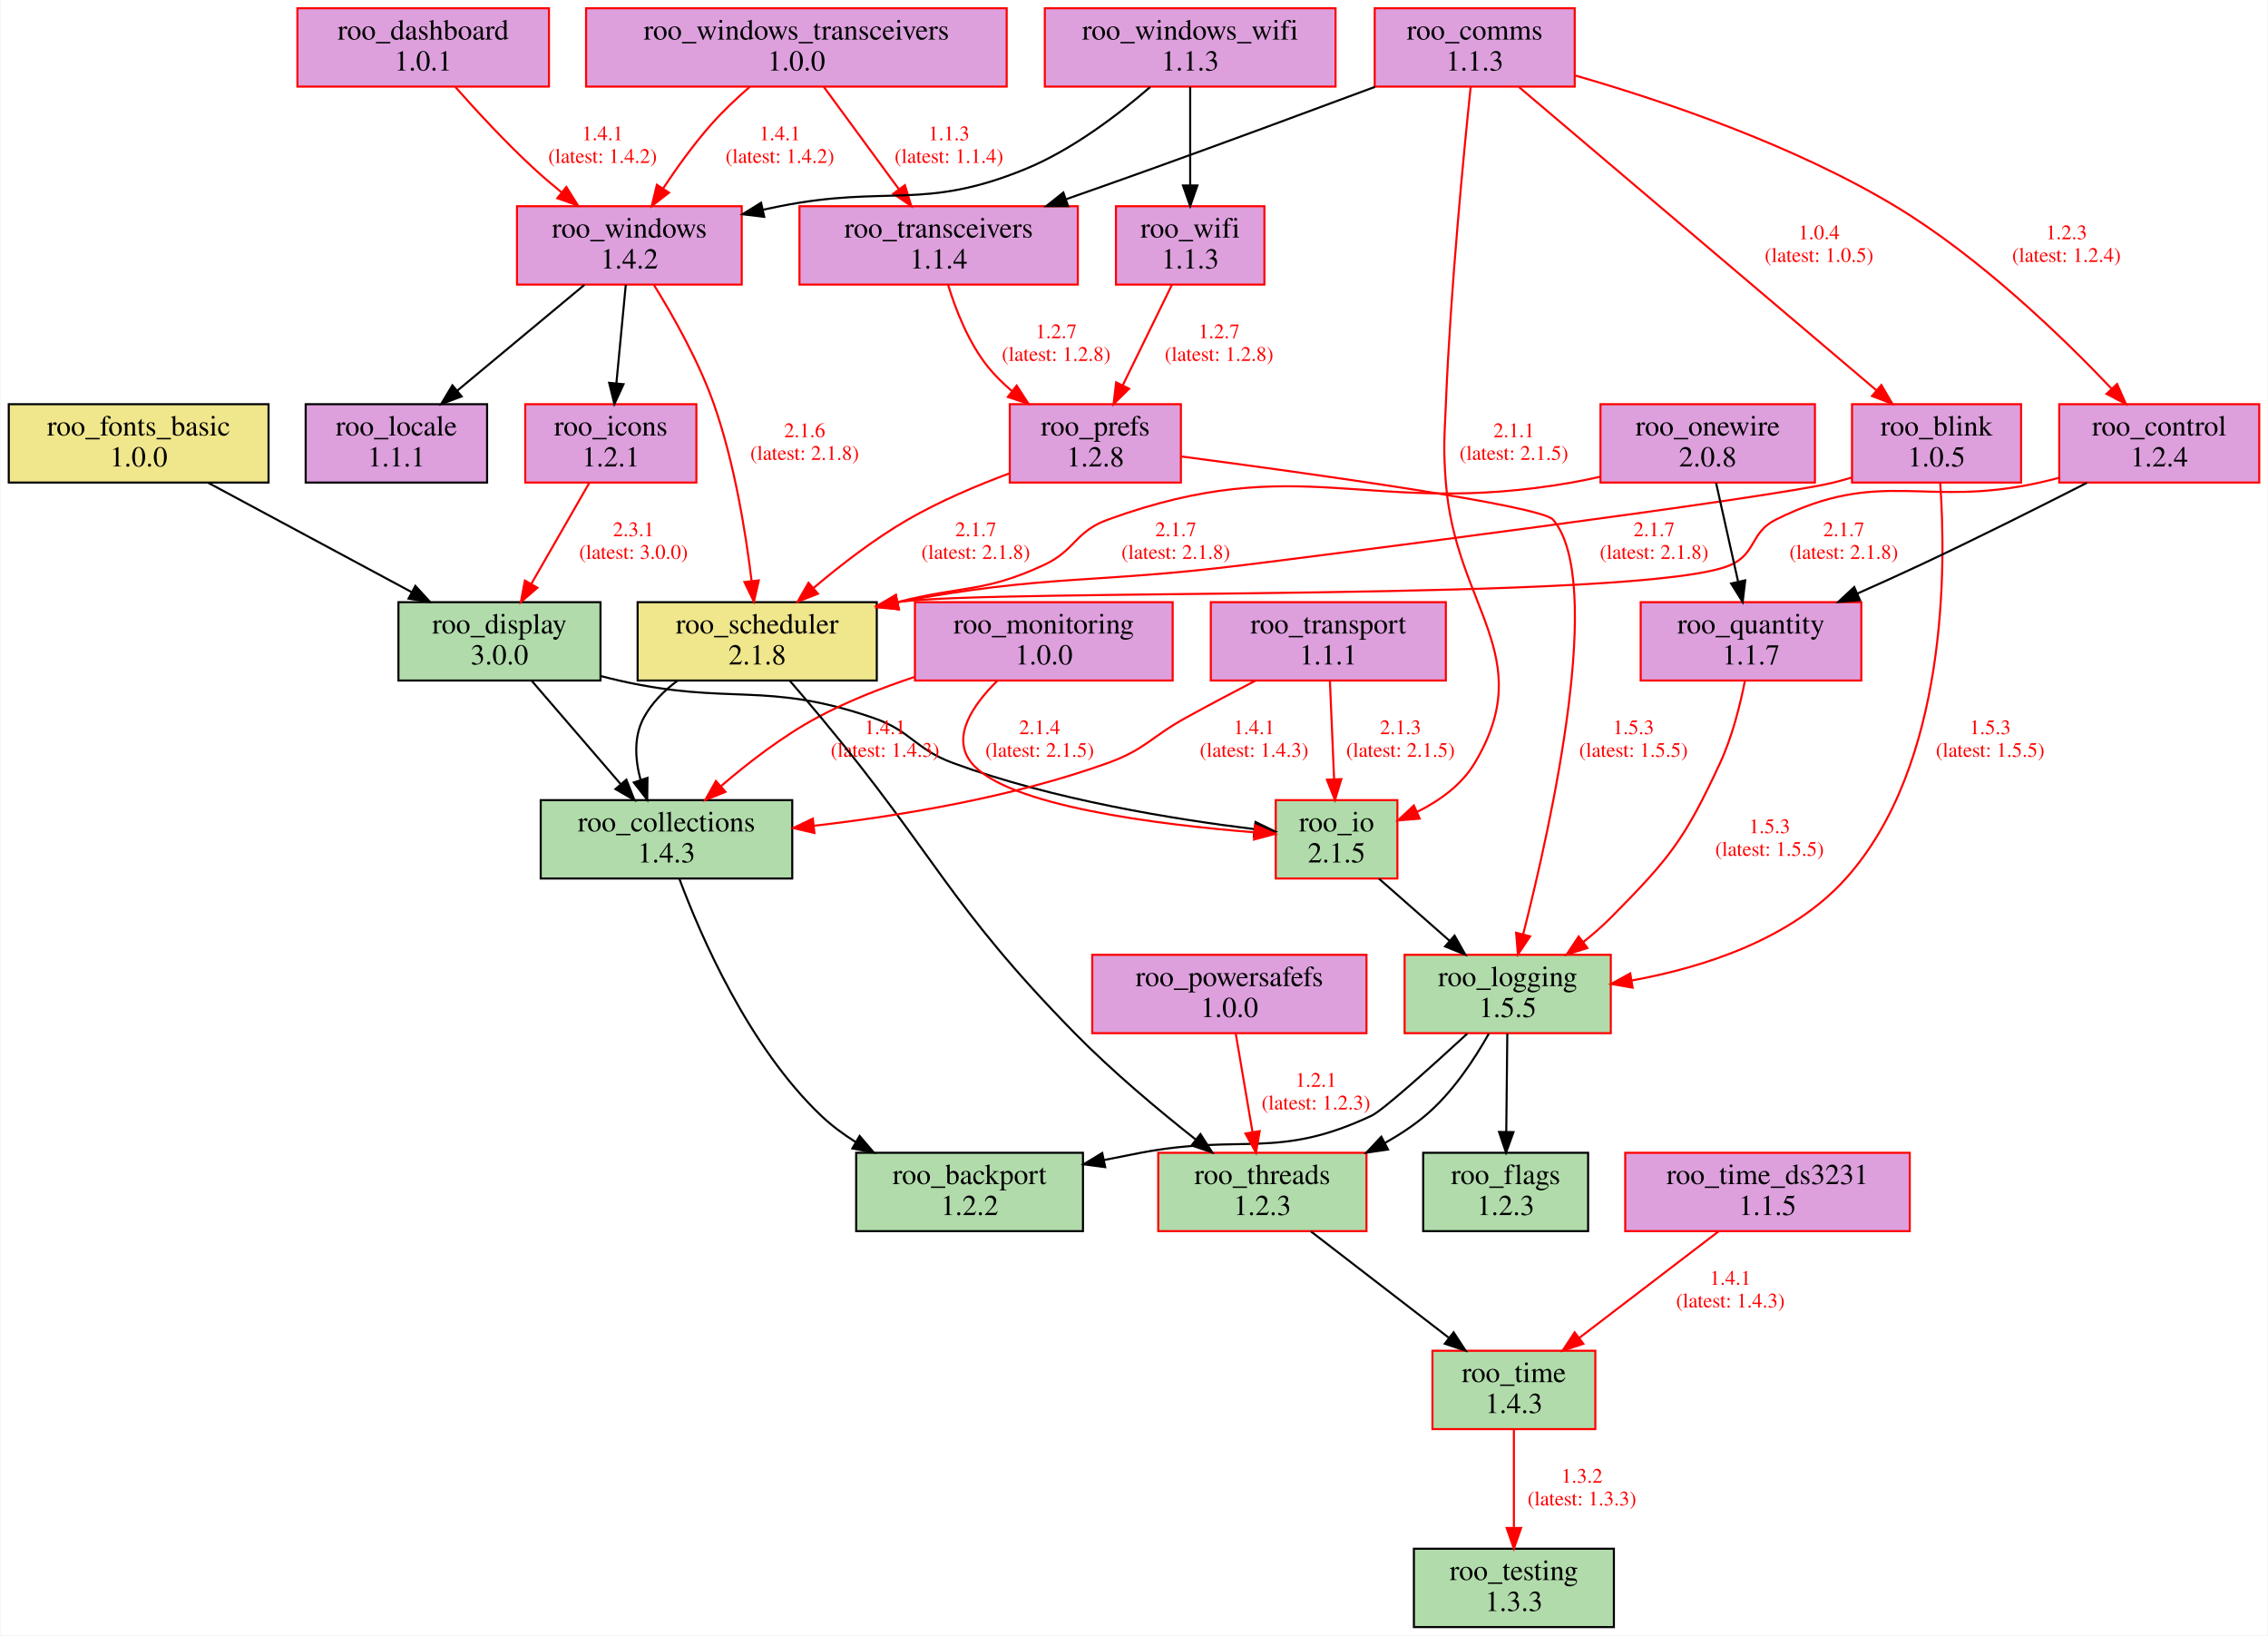
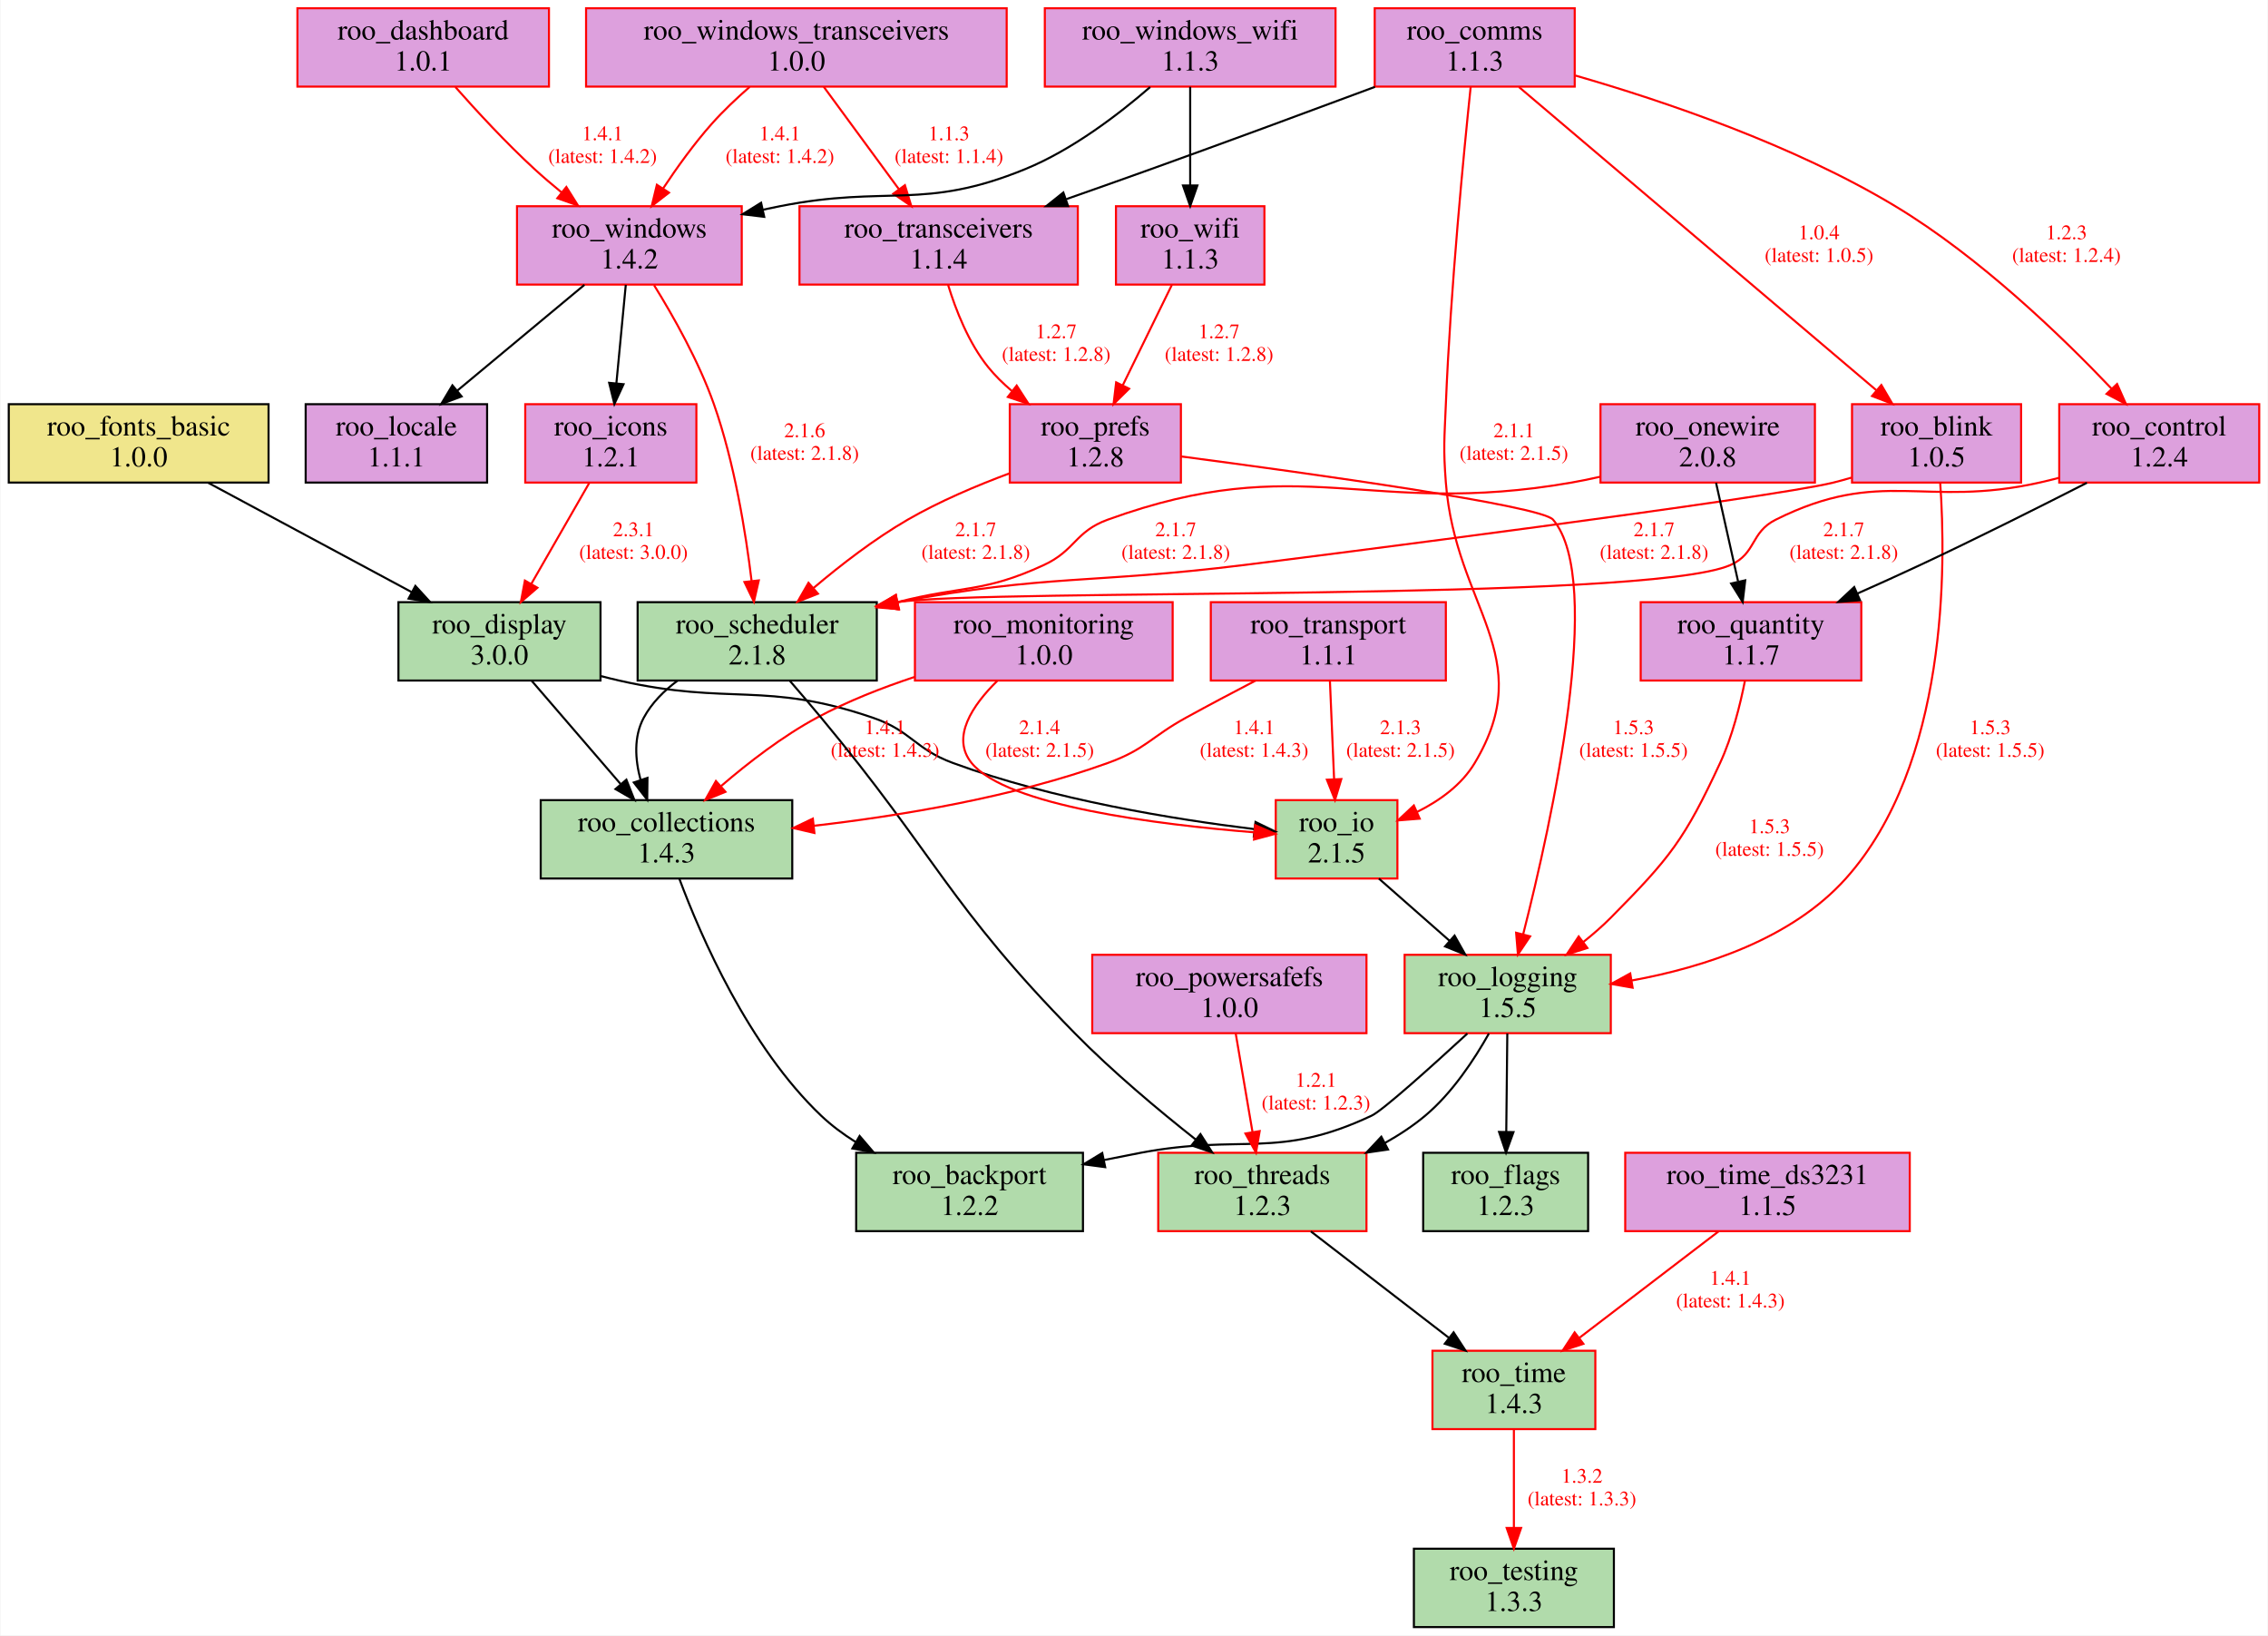
<svg xmlns="http://www.w3.org/2000/svg" width="1100pt" height="793pt" viewBox="0.00 0.00 1099.50 793.00">
  <g id="graph0" class="graph" transform="scale(1 1) rotate(0) translate(4 789)">
    <polygon fill="white" stroke="transparent" points="-4,4 -4,-789 1095.5,-789 1095.5,4 -4,4" />
    <g id="node1" class="node">
      <polygon fill="#b1dbab" stroke="black" points="521,-230 411,-230 411,-192 521,-192 521,-230" />
      <text text-anchor="middle" x="466" y="-214.8" font-family="Times,serif" font-size="14.00">roo_backport</text>
      <text text-anchor="middle" x="466" y="-199.8" font-family="Times,serif" font-size="14.00">1.2.2</text>
    </g>
    <g id="node2" class="node">
      <polygon fill="plum" stroke="red" points="976,-593 894,-593 894,-555 976,-555 976,-593" />
      <text text-anchor="middle" x="935" y="-577.8" font-family="Times,serif" font-size="14.00">roo_blink</text>
      <text text-anchor="middle" x="935" y="-562.8" font-family="Times,serif" font-size="14.00">1.0.5</text>
    </g>
    <g id="node13" class="node">
      <polygon fill="#b1dbab" stroke="red" points="777,-326 677,-326 677,-288 777,-288 777,-326" />
      <text text-anchor="middle" x="727" y="-310.8" font-family="Times,serif" font-size="14.00">roo_logging</text>
      <text text-anchor="middle" x="727" y="-295.8" font-family="Times,serif" font-size="14.00">1.5.5</text>
    </g>
    <g id="edge1" class="edge">
      <path fill="none" stroke="red" d="M936.76,-554.92C939.61,-514.97 940.59,-418.35 891,-363 864.74,-333.68 822.38,-319.97 787.29,-313.57" />
      <polygon fill="red" stroke="red" points="787.58,-310.06 777.14,-311.88 786.43,-316.97 787.58,-310.06" />
      <text text-anchor="middle" x="961" y="-433" font-family="Times,serif" font-size="10.00" fill="red">1.5.3</text>
      <text text-anchor="middle" x="961" y="-422" font-family="Times,serif" font-size="10.00" fill="red">(latest: 1.5.5)</text>
    </g>
    <g id="node19" class="node">
-       <polygon fill="khaki" stroke="black" points="421,-497 305,-497 305,-459 421,-459 421,-497" />
+       <polygon fill="#b1dbab" stroke="black" points="421,-497 305,-497 305,-459 421,-459 421,-497" />
      <text text-anchor="middle" x="363" y="-481.8" font-family="Times,serif" font-size="14.00">roo_scheduler</text>
      <text text-anchor="middle" x="363" y="-466.8" font-family="Times,serif" font-size="14.00">2.1.8</text>
    </g>
    <g id="edge2" class="edge">
      <path fill="none" stroke="red" d="M893.73,-557.4C890.8,-556.52 887.87,-555.71 885,-555 853.85,-547.3 630.85,-518.93 599,-515 524.47,-505.8 504.84,-510.65 431,-497 430.9,-496.98 430.8,-496.96 430.7,-496.94" />
      <polygon fill="red" stroke="red" points="431.6,-493.56 421.11,-495 430.21,-500.42 431.6,-493.56" />
      <text text-anchor="middle" x="798" y="-529" font-family="Times,serif" font-size="10.00" fill="red">2.1.7</text>
      <text text-anchor="middle" x="798" y="-518" font-family="Times,serif" font-size="10.00" fill="red">(latest: 2.1.8)</text>
    </g>
    <g id="node3" class="node">
      <polygon fill="#b1dbab" stroke="black" points="380,-401 258,-401 258,-363 380,-363 380,-401" />
      <text text-anchor="middle" x="319" y="-385.8" font-family="Times,serif" font-size="14.00">roo_collections</text>
      <text text-anchor="middle" x="319" y="-370.8" font-family="Times,serif" font-size="14.00">1.4.3</text>
    </g>
    <g id="edge3" class="edge">
      <path fill="none" stroke="black" d="M325.24,-362.88C335.63,-335.03 358.85,-281.44 394,-248 398.97,-243.28 404.67,-239.04 410.65,-235.28" />
      <polygon fill="black" stroke="black" points="412.67,-238.16 419.56,-230.11 409.15,-232.1 412.67,-238.16" />
    </g>
    <g id="node4" class="node">
      <polygon fill="plum" stroke="red" points="759.5,-785 662.5,-785 662.5,-747 759.5,-747 759.5,-785" />
      <text text-anchor="middle" x="711" y="-769.8" font-family="Times,serif" font-size="14.00">roo_comms</text>
      <text text-anchor="middle" x="711" y="-754.8" font-family="Times,serif" font-size="14.00">1.1.3</text>
    </g>
    <g id="edge4" class="edge">
      <path fill="none" stroke="red" d="M732.48,-746.78C772.87,-712.52 860.17,-638.47 905.83,-599.74" />
      <polygon fill="red" stroke="red" points="908.22,-602.3 913.59,-593.16 903.7,-596.96 908.22,-602.3" />
      <text text-anchor="middle" x="878" y="-673" font-family="Times,serif" font-size="10.00" fill="red">1.0.4</text>
      <text text-anchor="middle" x="878" y="-662" font-family="Times,serif" font-size="10.00" fill="red">(latest: 1.0.5)</text>
    </g>
    <g id="node5" class="node">
      <polygon fill="plum" stroke="red" points="1091.5,-593 994.5,-593 994.5,-555 1091.5,-555 1091.5,-593" />
      <text text-anchor="middle" x="1043" y="-577.8" font-family="Times,serif" font-size="14.00">roo_control</text>
      <text text-anchor="middle" x="1043" y="-562.8" font-family="Times,serif" font-size="14.00">1.2.4</text>
    </g>
    <g id="edge5" class="edge">
      <path fill="none" stroke="red" d="M759.86,-752.36C802.69,-740.02 865.63,-718.74 915,-689 955.89,-664.37 995.79,-625.85 1019.89,-600.51" />
      <polygon fill="red" stroke="red" points="1022.55,-602.79 1026.85,-593.1 1017.45,-598 1022.55,-602.79" />
      <text text-anchor="middle" x="998" y="-673" font-family="Times,serif" font-size="10.00" fill="red">1.2.3</text>
      <text text-anchor="middle" x="998" y="-662" font-family="Times,serif" font-size="10.00" fill="red">(latest: 1.2.4)</text>
    </g>
    <g id="node11" class="node">
      <polygon fill="#b1dbab" stroke="red" points="673.5,-401 614.5,-401 614.5,-363 673.5,-363 673.5,-401" />
      <text text-anchor="middle" x="644" y="-385.8" font-family="Times,serif" font-size="14.00">roo_io</text>
      <text text-anchor="middle" x="644" y="-370.8" font-family="Times,serif" font-size="14.00">2.1.5</text>
    </g>
    <g id="edge6" class="edge">
      <path fill="none" stroke="red" d="M709.05,-746.95C705.77,-715.66 699.29,-649.28 697,-593 696.31,-576.13 695.7,-571.84 697,-555 701.67,-494.42 742.18,-471.15 711,-419 704.65,-408.37 693.96,-400.7 682.97,-395.25" />
      <polygon fill="red" stroke="red" points="684.31,-392.02 673.75,-391.17 681.48,-398.42 684.31,-392.02" />
      <text text-anchor="middle" x="730" y="-577" font-family="Times,serif" font-size="10.00" fill="red">2.1.1</text>
      <text text-anchor="middle" x="730" y="-566" font-family="Times,serif" font-size="10.00" fill="red">(latest: 2.1.5)</text>
    </g>
    <g id="node24" class="node">
      <polygon fill="plum" stroke="red" points="518.5,-689 383.5,-689 383.5,-651 518.5,-651 518.5,-689" />
      <text text-anchor="middle" x="451" y="-673.8" font-family="Times,serif" font-size="14.00">roo_transceivers</text>
      <text text-anchor="middle" x="451" y="-658.8" font-family="Times,serif" font-size="14.00">1.1.4</text>
    </g>
    <g id="edge7" class="edge">
      <path fill="none" stroke="black" d="M662.63,-746.88C631.63,-735.33 590.51,-720.12 554,-707 540.73,-702.23 526.47,-697.19 512.92,-692.44" />
      <polygon fill="black" stroke="black" points="513.79,-689.04 503.2,-689.04 511.48,-695.65 513.79,-689.04" />
    </g>
    <g id="node18" class="node">
      <polygon fill="plum" stroke="red" points="898.5,-497 791.5,-497 791.5,-459 898.5,-459 898.5,-497" />
      <text text-anchor="middle" x="845" y="-481.8" font-family="Times,serif" font-size="14.00">roo_quantity</text>
      <text text-anchor="middle" x="845" y="-466.8" font-family="Times,serif" font-size="14.00">1.1.7</text>
    </g>
    <g id="edge8" class="edge">
      <path fill="none" stroke="black" d="M1007.94,-554.9C985.04,-543.22 954.42,-527.86 927,-515 917.19,-510.4 906.65,-505.64 896.5,-501.14" />
      <polygon fill="black" stroke="black" points="897.88,-497.92 887.32,-497.1 895.06,-504.33 897.88,-497.92" />
    </g>
    <g id="edge9" class="edge">
      <path fill="none" stroke="red" d="M994.42,-557.3C991.25,-556.47 988.09,-555.69 985,-555 928.94,-542.45 908.41,-562.64 857,-537 844.63,-530.83 847.65,-520.57 835,-515 793.88,-496.88 475.42,-503.79 431,-497 430.9,-496.98 430.8,-496.97 430.69,-496.95" />
      <polygon fill="red" stroke="red" points="431.52,-493.55 421.07,-495.25 430.3,-500.44 431.52,-493.55" />
      <text text-anchor="middle" x="890" y="-529" font-family="Times,serif" font-size="10.00" fill="red">2.1.7</text>
      <text text-anchor="middle" x="890" y="-518" font-family="Times,serif" font-size="10.00" fill="red">(latest: 2.1.8)</text>
    </g>
    <g id="node6" class="node">
      <polygon fill="plum" stroke="red" points="262,-785 140,-785 140,-747 262,-747 262,-785" />
      <text text-anchor="middle" x="201" y="-769.8" font-family="Times,serif" font-size="14.00">roo_dashboard</text>
      <text text-anchor="middle" x="201" y="-754.8" font-family="Times,serif" font-size="14.00">1.0.1</text>
    </g>
    <g id="node27" class="node">
      <polygon fill="plum" stroke="red" points="355.5,-689 246.5,-689 246.5,-651 355.5,-651 355.5,-689" />
      <text text-anchor="middle" x="301" y="-673.8" font-family="Times,serif" font-size="14.00">roo_windows</text>
      <text text-anchor="middle" x="301" y="-658.8" font-family="Times,serif" font-size="14.00">1.4.2</text>
    </g>
    <g id="edge10" class="edge">
      <path fill="none" stroke="red" d="M216.62,-746.79C227.05,-735 241.32,-719.56 255,-707 259.11,-703.23 263.58,-699.42 268.06,-695.75" />
      <polygon fill="red" stroke="red" points="270.43,-698.34 276.06,-689.37 266.06,-692.87 270.43,-698.34" />
      <text text-anchor="middle" x="288" y="-721" font-family="Times,serif" font-size="10.00" fill="red">1.4.1</text>
      <text text-anchor="middle" x="288" y="-710" font-family="Times,serif" font-size="10.00" fill="red">(latest: 1.4.2)</text>
    </g>
    <g id="node7" class="node">
      <polygon fill="#b1dbab" stroke="black" points="287,-497 189,-497 189,-459 287,-459 287,-497" />
      <text text-anchor="middle" x="238" y="-481.8" font-family="Times,serif" font-size="14.00">roo_display</text>
      <text text-anchor="middle" x="238" y="-466.8" font-family="Times,serif" font-size="14.00">3.0.0</text>
    </g>
    <g id="edge11" class="edge">
      <path fill="none" stroke="black" d="M253.62,-458.88C265.83,-444.7 282.98,-424.81 296.64,-408.94" />
      <polygon fill="black" stroke="black" points="299.55,-410.93 303.43,-401.07 294.25,-406.36 299.55,-410.93" />
    </g>
    <g id="edge12" class="edge">
      <path fill="none" stroke="black" d="M287.22,-461.15C290.18,-460.38 293.12,-459.65 296,-459 349.88,-446.78 366.72,-458.87 419,-441 437.83,-434.56 439.32,-425.87 458,-419 506.53,-401.15 565.61,-391.65 603.97,-386.97" />
      <polygon fill="black" stroke="black" points="604.69,-390.41 614.21,-385.78 603.88,-383.46 604.69,-390.41" />
    </g>
    <g id="node8" class="node">
      <polygon fill="#b1dbab" stroke="black" points="766,-230 686,-230 686,-192 766,-192 766,-230" />
      <text text-anchor="middle" x="726" y="-214.8" font-family="Times,serif" font-size="14.00">roo_flags</text>
      <text text-anchor="middle" x="726" y="-199.8" font-family="Times,serif" font-size="14.00">1.2.3</text>
    </g>
    <g id="node9" class="node">
      <polygon fill="khaki" stroke="black" points="126,-593 0,-593 0,-555 126,-555 126,-593" />
      <text text-anchor="middle" x="63" y="-577.8" font-family="Times,serif" font-size="14.00">roo_fonts_basic</text>
      <text text-anchor="middle" x="63" y="-562.8" font-family="Times,serif" font-size="14.00">1.0.0</text>
    </g>
    <g id="edge13" class="edge">
      <path fill="none" stroke="black" d="M96.74,-554.88C124.83,-539.79 164.97,-518.23 195.29,-501.94" />
      <polygon fill="black" stroke="black" points="197.21,-504.88 204.36,-497.07 193.9,-498.72 197.21,-504.88" />
    </g>
    <g id="node10" class="node">
      <polygon fill="plum" stroke="red" points="333.5,-593 250.5,-593 250.5,-555 333.5,-555 333.5,-593" />
      <text text-anchor="middle" x="292" y="-577.8" font-family="Times,serif" font-size="14.00">roo_icons</text>
      <text text-anchor="middle" x="292" y="-562.8" font-family="Times,serif" font-size="14.00">1.2.1</text>
    </g>
    <g id="edge14" class="edge">
      <path fill="none" stroke="red" d="M281.59,-554.88C273.59,-540.96 262.43,-521.53 253.41,-505.82" />
      <polygon fill="red" stroke="red" points="256.4,-504 248.38,-497.07 250.33,-507.48 256.4,-504" />
      <text text-anchor="middle" x="303" y="-529" font-family="Times,serif" font-size="10.00" fill="red">2.3.1</text>
      <text text-anchor="middle" x="303" y="-518" font-family="Times,serif" font-size="10.00" fill="red">(latest: 3.0.0)</text>
    </g>
    <g id="edge15" class="edge">
      <path fill="none" stroke="black" d="M664.52,-362.96C674.89,-353.83 687.64,-342.62 698.91,-332.7" />
      <polygon fill="black" stroke="black" points="701.23,-335.32 706.43,-326.09 696.61,-330.07 701.23,-335.32" />
    </g>
    <g id="node12" class="node">
      <polygon fill="plum" stroke="black" points="232,-593 144,-593 144,-555 232,-555 232,-593" />
      <text text-anchor="middle" x="188" y="-577.8" font-family="Times,serif" font-size="14.00">roo_locale</text>
      <text text-anchor="middle" x="188" y="-562.8" font-family="Times,serif" font-size="14.00">1.1.1</text>
    </g>
    <g id="edge16" class="edge">
      <path fill="none" stroke="black" d="M707.45,-287.83C690.01,-271.79 666.42,-250.55 661,-248 615.39,-226.52 598.54,-239.35 549,-230 543.25,-228.91 537.28,-227.73 531.3,-226.51" />
      <polygon fill="black" stroke="black" points="531.78,-223.03 521.28,-224.42 530.35,-229.89 531.78,-223.03" />
    </g>
    <g id="edge17" class="edge">
      <path fill="none" stroke="black" d="M726.81,-287.88C726.66,-274.35 726.46,-255.62 726.3,-240.15" />
      <polygon fill="black" stroke="black" points="729.8,-240.03 726.19,-230.07 722.8,-240.11 729.8,-240.03" />
    </g>
    <g id="node21" class="node">
      <polygon fill="#b1dbab" stroke="red" points="658.5,-230 557.5,-230 557.5,-192 658.5,-192 658.5,-230" />
      <text text-anchor="middle" x="608" y="-214.8" font-family="Times,serif" font-size="14.00">roo_threads</text>
      <text text-anchor="middle" x="608" y="-199.8" font-family="Times,serif" font-size="14.00">1.2.3</text>
    </g>
    <g id="edge18" class="edge">
      <path fill="none" stroke="black" d="M717.89,-287.84C710.86,-275.31 700.13,-259 687,-248 681.07,-243.03 674.34,-238.61 667.37,-234.71" />
      <polygon fill="black" stroke="black" points="668.95,-231.58 658.46,-230.06 665.7,-237.79 668.95,-231.58" />
    </g>
    <g id="node14" class="node">
      <polygon fill="plum" stroke="red" points="564.5,-497 439.5,-497 439.5,-459 564.5,-459 564.5,-497" />
      <text text-anchor="middle" x="502" y="-481.8" font-family="Times,serif" font-size="14.00">roo_monitoring</text>
      <text text-anchor="middle" x="502" y="-466.8" font-family="Times,serif" font-size="14.00">1.0.0</text>
    </g>
    <g id="edge19" class="edge">
      <path fill="none" stroke="red" d="M439.31,-460.73C423.41,-455.47 406.69,-448.91 392,-441 375.36,-432.04 358.71,-419.19 345.52,-407.86" />
      <polygon fill="red" stroke="red" points="347.61,-405.03 337.79,-401.05 342.98,-410.28 347.61,-405.03" />
      <text text-anchor="middle" x="425" y="-433" font-family="Times,serif" font-size="10.00" fill="red">1.4.1</text>
      <text text-anchor="middle" x="425" y="-422" font-family="Times,serif" font-size="10.00" fill="red">(latest: 1.4.3)</text>
    </g>
    <g id="edge20" class="edge">
      <path fill="none" stroke="red" d="M479.47,-458.88C467.39,-446.98 456.88,-431.39 467,-419 483.97,-398.23 557.29,-389.14 604.08,-385.4" />
      <polygon fill="red" stroke="red" points="604.49,-388.88 614.2,-384.64 603.97,-381.9 604.49,-388.88" />
      <text text-anchor="middle" x="500" y="-433" font-family="Times,serif" font-size="10.00" fill="red">2.1.4</text>
      <text text-anchor="middle" x="500" y="-422" font-family="Times,serif" font-size="10.00" fill="red">(latest: 2.1.5)</text>
    </g>
    <g id="node15" class="node">
      <polygon fill="plum" stroke="red" points="876,-593 772,-593 772,-555 876,-555 876,-593" />
      <text text-anchor="middle" x="824" y="-577.8" font-family="Times,serif" font-size="14.00">roo_onewire</text>
      <text text-anchor="middle" x="824" y="-562.8" font-family="Times,serif" font-size="14.00">2.0.8</text>
    </g>
    <g id="edge22" class="edge">
      <path fill="none" stroke="black" d="M828.05,-554.88C831.07,-541.35 835.26,-522.62 838.71,-507.15" />
      <polygon fill="black" stroke="black" points="842.2,-507.59 840.96,-497.07 835.37,-506.06 842.2,-507.59" />
    </g>
    <g id="edge21" class="edge">
      <path fill="none" stroke="red" d="M771.96,-557.85C767.27,-556.77 762.56,-555.8 758,-555 659.18,-537.73 627.29,-571.26 533,-537 517.12,-531.23 517.34,-522.08 502,-515 472.45,-501.35 462.51,-505.17 431,-497 430.9,-496.97 430.8,-496.95 430.7,-496.92" />
      <polygon fill="red" stroke="red" points="431.79,-493.59 421.23,-494.46 430.02,-500.36 431.79,-493.59" />
      <text text-anchor="middle" x="566" y="-529" font-family="Times,serif" font-size="10.00" fill="red">2.1.7</text>
      <text text-anchor="middle" x="566" y="-518" font-family="Times,serif" font-size="10.00" fill="red">(latest: 2.1.8)</text>
    </g>
    <g id="node16" class="node">
      <polygon fill="plum" stroke="red" points="658.5,-326 525.5,-326 525.5,-288 658.5,-288 658.5,-326" />
      <text text-anchor="middle" x="592" y="-310.8" font-family="Times,serif" font-size="14.00">roo_powersafefs</text>
      <text text-anchor="middle" x="592" y="-295.8" font-family="Times,serif" font-size="14.00">1.0.0</text>
    </g>
    <g id="edge23" class="edge">
      <path fill="none" stroke="red" d="M595.08,-287.88C597.39,-274.35 600.58,-255.62 603.21,-240.15" />
      <polygon fill="red" stroke="red" points="606.7,-240.51 604.92,-230.07 599.8,-239.34 606.7,-240.51" />
      <text text-anchor="middle" x="634" y="-262" font-family="Times,serif" font-size="10.00" fill="red">1.2.1</text>
      <text text-anchor="middle" x="634" y="-251" font-family="Times,serif" font-size="10.00" fill="red">(latest: 1.2.3)</text>
    </g>
    <g id="node17" class="node">
      <polygon fill="plum" stroke="red" points="568.5,-593 485.5,-593 485.5,-555 568.5,-555 568.5,-593" />
      <text text-anchor="middle" x="527" y="-577.8" font-family="Times,serif" font-size="14.00">roo_prefs</text>
      <text text-anchor="middle" x="527" y="-562.8" font-family="Times,serif" font-size="14.00">1.2.8</text>
    </g>
    <g id="edge24" class="edge">
      <path fill="none" stroke="red" d="M568.68,-567.65C631.35,-559.4 743.19,-543.83 749,-537 774.18,-507.41 748.39,-390.56 734.55,-336.15" />
      <polygon fill="red" stroke="red" points="737.86,-334.95 731.96,-326.15 731.08,-336.7 737.86,-334.95" />
      <text text-anchor="middle" x="788" y="-433" font-family="Times,serif" font-size="10.00" fill="red">1.5.3</text>
      <text text-anchor="middle" x="788" y="-422" font-family="Times,serif" font-size="10.00" fill="red">(latest: 1.5.5)</text>
    </g>
    <g id="edge25" class="edge">
      <path fill="none" stroke="red" d="M485.49,-559.52C469.53,-553.59 451.45,-545.93 436,-537 419.87,-527.68 403.48,-515.01 390.34,-503.89" />
      <polygon fill="red" stroke="red" points="392.46,-501.1 382.6,-497.22 387.88,-506.4 392.46,-501.1" />
      <text text-anchor="middle" x="469" y="-529" font-family="Times,serif" font-size="10.00" fill="red">2.1.7</text>
      <text text-anchor="middle" x="469" y="-518" font-family="Times,serif" font-size="10.00" fill="red">(latest: 2.1.8)</text>
    </g>
    <g id="edge26" class="edge">
      <path fill="none" stroke="red" d="M842.07,-458.91C839.75,-447.17 835.91,-431.74 830,-419 812.83,-381.97 805.73,-372.99 777,-344 772.9,-339.86 768.28,-335.86 763.55,-332.11" />
      <polygon fill="red" stroke="red" points="765.65,-329.31 755.56,-326.09 761.43,-334.9 765.65,-329.31" />
      <text text-anchor="middle" x="854" y="-385" font-family="Times,serif" font-size="10.00" fill="red">1.5.3</text>
      <text text-anchor="middle" x="854" y="-374" font-family="Times,serif" font-size="10.00" fill="red">(latest: 1.5.5)</text>
    </g>
    <g id="edge27" class="edge">
      <path fill="none" stroke="black" d="M324.38,-458.94C317.8,-454.07 311.85,-448.13 308,-441 303.03,-431.8 303.76,-420.73 306.45,-410.73" />
      <polygon fill="black" stroke="black" points="309.78,-411.8 309.65,-401.2 303.15,-409.57 309.78,-411.8" />
    </g>
    <g id="edge28" class="edge">
      <path fill="none" stroke="black" d="M378.89,-458.79C383.78,-453.12 389.15,-446.83 394,-441 449.81,-373.93 455.88,-350.27 517,-288 535.25,-269.4 557.71,-250.61 575.75,-236.37" />
      <polygon fill="black" stroke="black" points="577.97,-239.07 583.69,-230.16 573.66,-233.56 577.97,-239.07" />
    </g>
    <g id="node20" class="node">
      <polygon fill="#b1dbab" stroke="black" points="778.5,-38 681.5,-38 681.5,0 778.5,0 778.5,-38" />
      <text text-anchor="middle" x="730" y="-22.8" font-family="Times,serif" font-size="14.00">roo_testing</text>
      <text text-anchor="middle" x="730" y="-7.8" font-family="Times,serif" font-size="14.00">1.3.3</text>
    </g>
    <g id="node22" class="node">
      <polygon fill="#b1dbab" stroke="red" points="769.5,-134 690.5,-134 690.5,-96 769.5,-96 769.5,-134" />
      <text text-anchor="middle" x="730" y="-118.8" font-family="Times,serif" font-size="14.00">roo_time</text>
      <text text-anchor="middle" x="730" y="-103.8" font-family="Times,serif" font-size="14.00">1.4.3</text>
    </g>
    <g id="edge29" class="edge">
      <path fill="none" stroke="black" d="M631.52,-191.88C650.59,-177.18 677.65,-156.34 698.57,-140.21" />
      <polygon fill="black" stroke="black" points="700.76,-142.94 706.55,-134.07 696.49,-137.4 700.76,-142.94" />
    </g>
    <g id="edge30" class="edge">
      <path fill="none" stroke="red" d="M730,-95.88C730,-82.35 730,-63.62 730,-48.15" />
      <polygon fill="red" stroke="red" points="733.5,-48.07 730,-38.07 726.5,-48.07 733.5,-48.07" />
      <text text-anchor="middle" x="763" y="-70" font-family="Times,serif" font-size="10.00" fill="red">1.3.2</text>
      <text text-anchor="middle" x="763" y="-59" font-family="Times,serif" font-size="10.00" fill="red">(latest: 1.3.3)</text>
    </g>
    <g id="node23" class="node">
      <polygon fill="plum" stroke="red" points="922,-230 784,-230 784,-192 922,-192 922,-230" />
      <text text-anchor="middle" x="853" y="-214.8" font-family="Times,serif" font-size="14.00">roo_time_ds3231</text>
      <text text-anchor="middle" x="853" y="-199.8" font-family="Times,serif" font-size="14.00">1.1.5</text>
    </g>
    <g id="edge31" class="edge">
      <path fill="none" stroke="red" d="M829.28,-191.88C810.06,-177.18 782.78,-156.34 761.68,-140.21" />
      <polygon fill="red" stroke="red" points="763.71,-137.36 753.64,-134.07 759.46,-142.92 763.71,-137.36" />
      <text text-anchor="middle" x="835" y="-166" font-family="Times,serif" font-size="10.00" fill="red">1.4.1</text>
      <text text-anchor="middle" x="835" y="-155" font-family="Times,serif" font-size="10.00" fill="red">(latest: 1.4.3)</text>
    </g>
    <g id="edge32" class="edge">
      <path fill="none" stroke="red" d="M455.58,-650.85C459.32,-638.64 465.56,-622.7 475,-611 478.32,-606.89 482.23,-603.05 486.39,-599.52" />
      <polygon fill="red" stroke="red" points="488.85,-602.04 494.61,-593.15 484.56,-596.51 488.85,-602.04" />
      <text text-anchor="middle" x="508" y="-625" font-family="Times,serif" font-size="10.00" fill="red">1.2.7</text>
      <text text-anchor="middle" x="508" y="-614" font-family="Times,serif" font-size="10.00" fill="red">(latest: 1.2.8)</text>
    </g>
    <g id="node25" class="node">
      <polygon fill="plum" stroke="red" points="697,-497 583,-497 583,-459 697,-459 697,-497" />
      <text text-anchor="middle" x="640" y="-481.8" font-family="Times,serif" font-size="14.00">roo_transport</text>
      <text text-anchor="middle" x="640" y="-466.8" font-family="Times,serif" font-size="14.00">1.1.1</text>
    </g>
    <g id="edge33" class="edge">
      <path fill="none" stroke="red" d="M604.74,-458.98C593.87,-453.32 581.89,-446.99 571,-441 553.9,-431.6 551.36,-425.61 533,-419 487.06,-402.45 432.78,-393.43 390.39,-388.56" />
      <polygon fill="red" stroke="red" points="390.75,-385.08 380.43,-387.47 389.99,-392.04 390.75,-385.08" />
      <text text-anchor="middle" x="604" y="-433" font-family="Times,serif" font-size="10.00" fill="red">1.4.1</text>
      <text text-anchor="middle" x="604" y="-422" font-family="Times,serif" font-size="10.00" fill="red">(latest: 1.4.3)</text>
    </g>
    <g id="edge34" class="edge">
      <path fill="none" stroke="red" d="M640.77,-458.88C641.35,-445.35 642.14,-426.62 642.8,-411.15" />
      <polygon fill="red" stroke="red" points="646.3,-411.21 643.23,-401.07 639.31,-410.91 646.3,-411.21" />
      <text text-anchor="middle" x="675" y="-433" font-family="Times,serif" font-size="10.00" fill="red">2.1.3</text>
      <text text-anchor="middle" x="675" y="-422" font-family="Times,serif" font-size="10.00" fill="red">(latest: 2.1.5)</text>
    </g>
    <g id="node26" class="node">
      <polygon fill="plum" stroke="red" points="609,-689 537,-689 537,-651 609,-651 609,-689" />
      <text text-anchor="middle" x="573" y="-673.8" font-family="Times,serif" font-size="14.00">roo_wifi</text>
      <text text-anchor="middle" x="573" y="-658.8" font-family="Times,serif" font-size="14.00">1.1.3</text>
    </g>
    <g id="edge35" class="edge">
      <path fill="none" stroke="red" d="M564.13,-650.88C557.39,-637.09 547.99,-617.9 540.34,-602.26" />
      <polygon fill="red" stroke="red" points="543.38,-600.51 535.84,-593.07 537.09,-603.59 543.38,-600.51" />
      <text text-anchor="middle" x="587" y="-625" font-family="Times,serif" font-size="10.00" fill="red">1.2.7</text>
      <text text-anchor="middle" x="587" y="-614" font-family="Times,serif" font-size="10.00" fill="red">(latest: 1.2.8)</text>
    </g>
    <g id="edge37" class="edge">
      <path fill="none" stroke="black" d="M299.26,-650.88C297.97,-637.35 296.18,-618.62 294.7,-603.15" />
      <polygon fill="black" stroke="black" points="298.17,-602.69 293.73,-593.07 291.2,-603.36 298.17,-602.69" />
    </g>
    <g id="edge36" class="edge">
      <path fill="none" stroke="black" d="M279.21,-650.88C261.7,-636.31 236.93,-615.71 217.62,-599.64" />
      <polygon fill="black" stroke="black" points="219.65,-596.77 209.72,-593.07 215.17,-602.15 219.65,-596.77" />
    </g>
    <g id="edge38" class="edge">
      <path fill="none" stroke="red" d="M312.99,-650.7C322.25,-635.76 334.68,-613.79 342,-593 351.97,-564.69 357.45,-530.67 360.29,-507.2" />
      <polygon fill="red" stroke="red" points="363.77,-507.55 361.41,-497.22 356.81,-506.77 363.77,-507.55" />
      <text text-anchor="middle" x="386" y="-577" font-family="Times,serif" font-size="10.00" fill="red">2.1.6</text>
      <text text-anchor="middle" x="386" y="-566" font-family="Times,serif" font-size="10.00" fill="red">(latest: 2.1.8)</text>
    </g>
    <g id="node28" class="node">
      <polygon fill="plum" stroke="red" points="484,-785 280,-785 280,-747 484,-747 484,-785" />
      <text text-anchor="middle" x="382" y="-769.8" font-family="Times,serif" font-size="14.00">roo_windows_transceivers</text>
      <text text-anchor="middle" x="382" y="-754.8" font-family="Times,serif" font-size="14.00">1.0.0</text>
    </g>
    <g id="edge39" class="edge">
      <path fill="none" stroke="red" d="M395.3,-746.88C405.61,-732.83 420.05,-713.17 431.63,-697.38" />
      <polygon fill="red" stroke="red" points="434.64,-699.2 437.74,-689.07 429,-695.06 434.64,-699.2" />
      <text text-anchor="middle" x="456" y="-721" font-family="Times,serif" font-size="10.00" fill="red">1.1.3</text>
      <text text-anchor="middle" x="456" y="-710" font-family="Times,serif" font-size="10.00" fill="red">(latest: 1.1.4)</text>
    </g>
    <g id="edge40" class="edge">
      <path fill="none" stroke="red" d="M359.36,-746.88C353.12,-741.43 346.54,-735.23 341,-729 332.45,-719.39 324.17,-707.88 317.39,-697.66" />
      <polygon fill="red" stroke="red" points="320.21,-695.58 311.84,-689.09 314.34,-699.39 320.21,-695.58" />
      <text text-anchor="middle" x="374" y="-721" font-family="Times,serif" font-size="10.00" fill="red">1.4.1</text>
      <text text-anchor="middle" x="374" y="-710" font-family="Times,serif" font-size="10.00" fill="red">(latest: 1.4.2)</text>
    </g>
    <g id="node29" class="node">
      <polygon fill="plum" stroke="red" points="643.5,-785 502.5,-785 502.5,-747 643.5,-747 643.5,-785" />
      <text text-anchor="middle" x="573" y="-769.8" font-family="Times,serif" font-size="14.00">roo_windows_wifi</text>
      <text text-anchor="middle" x="573" y="-754.8" font-family="Times,serif" font-size="14.00">1.1.3</text>
    </g>
    <g id="edge41" class="edge">
      <path fill="none" stroke="black" d="M573,-746.88C573,-733.35 573,-714.62 573,-699.15" />
      <polygon fill="black" stroke="black" points="576.5,-699.07 573,-689.07 569.5,-699.07 576.5,-699.07" />
    </g>
    <g id="edge42" class="edge">
      <path fill="none" stroke="black" d="M553.59,-746.79C538.32,-733.54 515.86,-716.36 493,-707 443.5,-686.73 426.47,-699.41 374,-689 371.33,-688.47 368.61,-687.91 365.87,-687.32" />
      <polygon fill="black" stroke="black" points="366.41,-683.85 355.89,-685.11 364.89,-690.69 366.41,-683.85" />
    </g>
  </g>
</svg>
